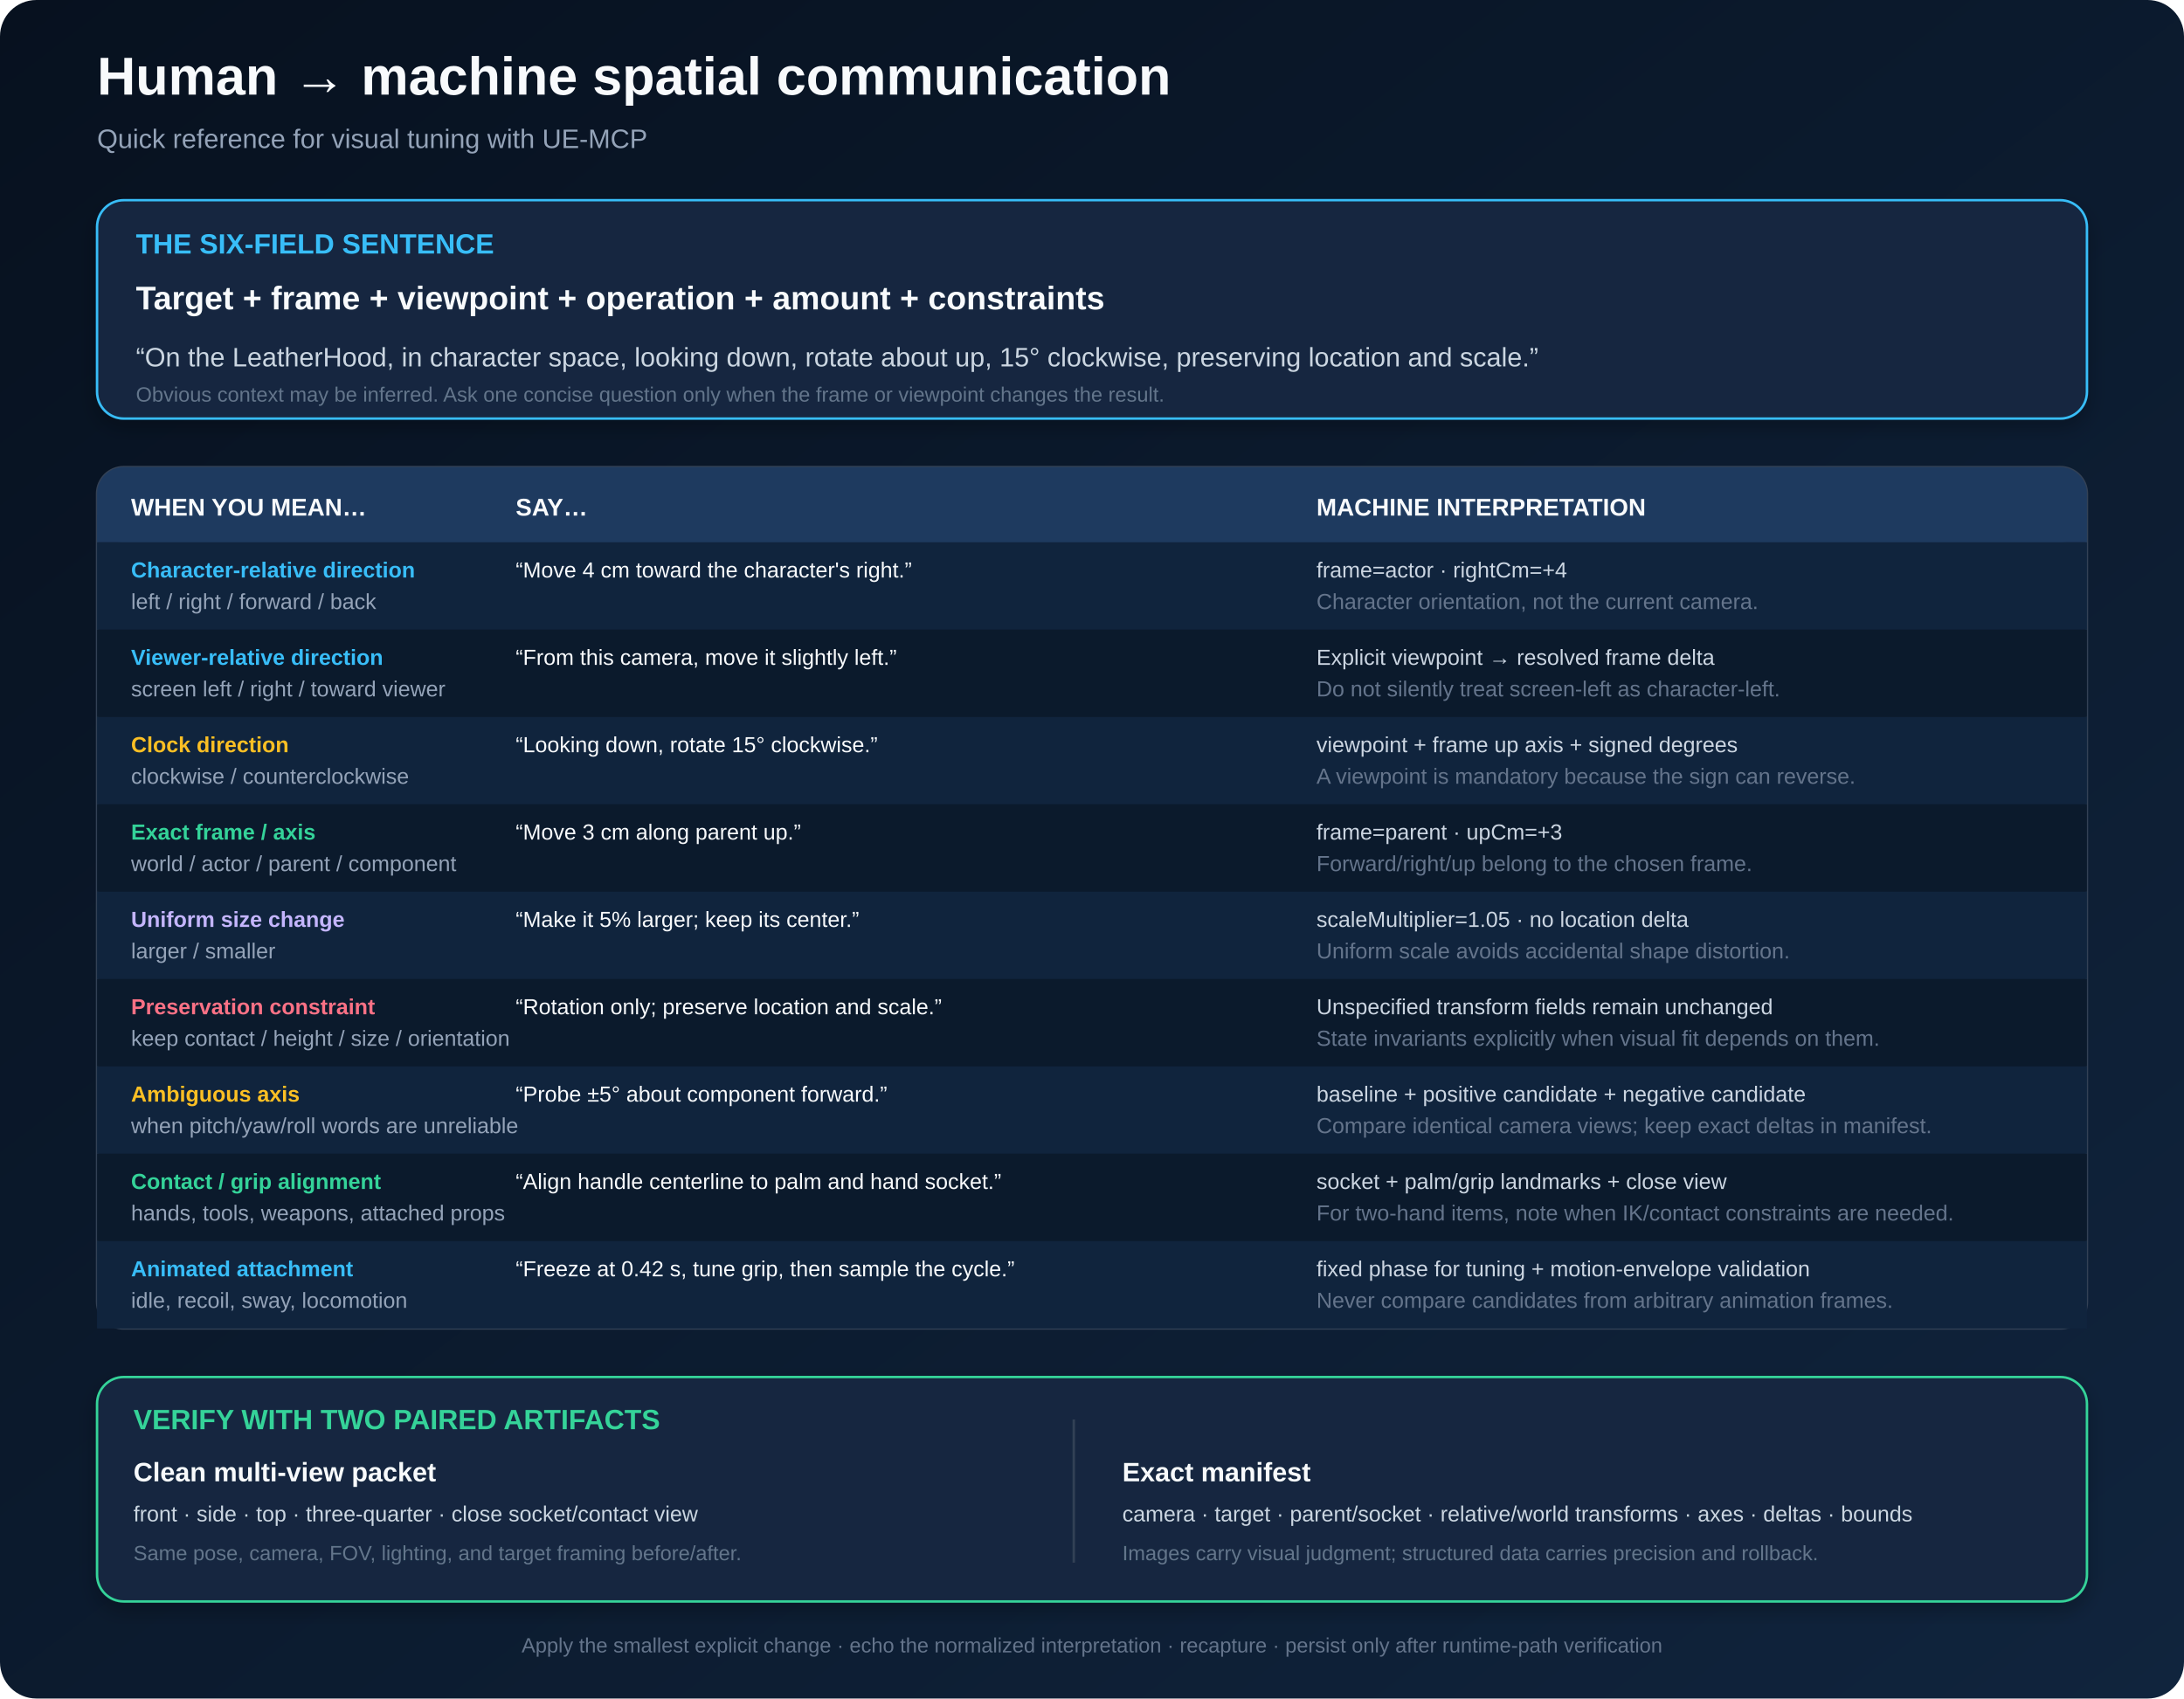
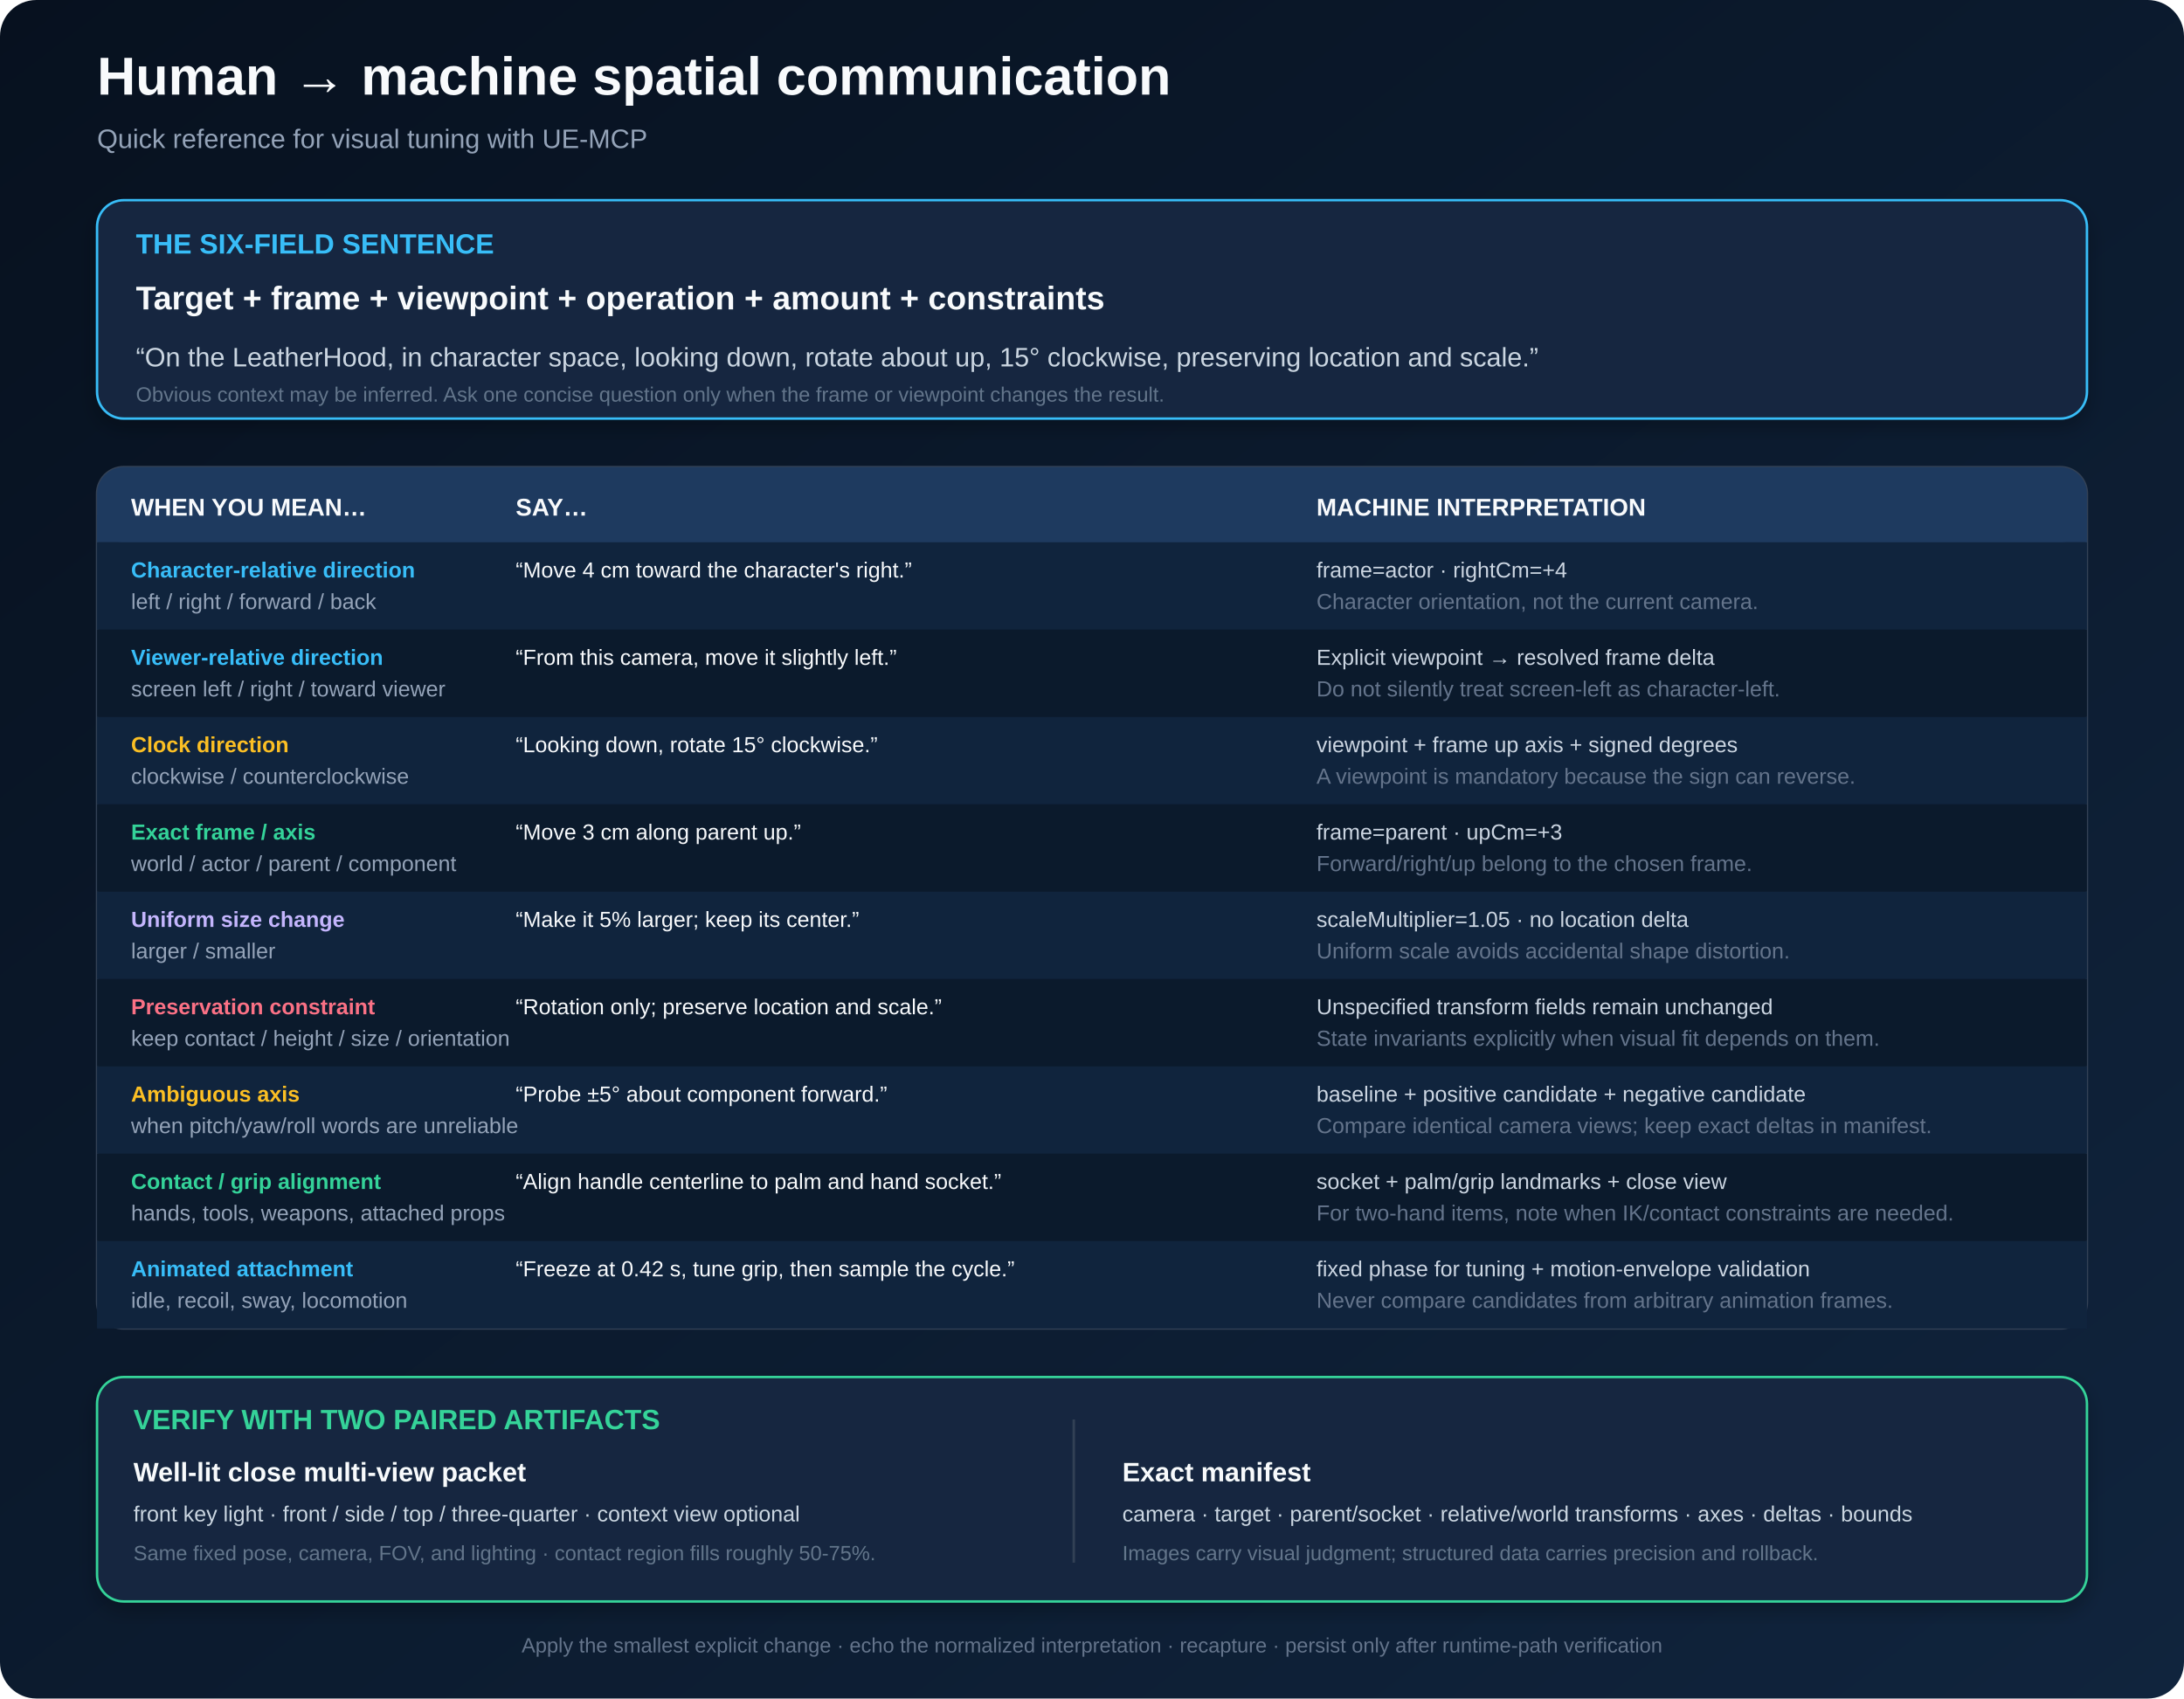
<svg xmlns="http://www.w3.org/2000/svg" width="1800" height="1400" viewBox="0 0 1800 1400" role="img" aria-labelledby="title desc">
  <defs>
    <linearGradient id="bg" x1="0" y1="0" x2="1" y2="1">
      <stop offset="0" stop-color="#07111f" />
      <stop offset="1" stop-color="#10243d" />
    </linearGradient>
    <filter id="shadow">
      <feDropShadow dx="0" dy="7" stdDeviation="8" flood-color="#000" flood-opacity="0.25" />
    </filter>
  </defs>
  <rect width="1800" height="1400" rx="30" fill="url(#bg)" />
  <text x="80" y="78" fill="#f8fafc" font-family="Segoe UI, Arial, sans-serif" font-size="44" font-weight="700">Human → machine spatial communication</text>
  <text x="80" y="122" fill="#94a3b8" font-family="Segoe UI, Arial, sans-serif" font-size="22">Quick reference for visual tuning with UE-MCP</text>
  <g transform="translate(80 165)" filter="url(#shadow)">
    <rect width="1640" height="180" rx="22" fill="#14283f" stroke="#38bdf8" stroke-width="2" />
    <text x="32" y="44" fill="#38bdf8" font-family="Segoe UI, Arial" font-size="23" font-weight="700">THE SIX-FIELD SENTENCE</text>
    <text x="32" y="90" fill="#f8fafc" font-family="Segoe UI, Arial" font-size="27" font-weight="600">Target + frame + viewpoint + operation + amount + constraints</text>
    <text x="32" y="137" fill="#cbd5e1" font-family="Segoe UI, Arial" font-size="22">“On the LeatherHood, in character space, looking down, rotate about up, 15° clockwise, preserving location and scale.”</text>
    <text x="32" y="166" fill="#64748b" font-family="Segoe UI, Arial" font-size="17">Obvious context may be inferred. Ask one concise question only when the frame or viewpoint changes the result.</text>
  </g>
  <g transform="translate(80 385)" font-family="Segoe UI, Arial, sans-serif">
    <rect width="1640" height="710" rx="22" fill="#0b1a2c" stroke="#334155" stroke-width="2" />
    <rect width="1640" height="62" rx="22" fill="#1e3a5f" />
    <rect y="40" width="1640" height="22" fill="#1e3a5f" />
    <text x="28" y="40" fill="#f8fafc" font-size="20" font-weight="700">WHEN YOU MEAN…</text>
    <text x="345" y="40" fill="#f8fafc" font-size="20" font-weight="700">SAY…</text>
    <text x="1005" y="40" fill="#f8fafc" font-size="20" font-weight="700">MACHINE INTERPRETATION</text>
    <g font-size="18">
      <rect y="62" width="1640" height="72" fill="#10243d" />
      <text x="28" y="91" fill="#38bdf8" font-weight="700">Character-relative direction</text>
      <text x="345" y="91" fill="#f8fafc">“Move 4 cm toward the character's right.”</text>
      <text x="1005" y="91" fill="#cbd5e1">frame=actor · rightCm=+4</text>
      <text x="28" y="117" fill="#94a3b8">left / right / forward / back</text>
      <text x="1005" y="117" fill="#64748b">Character orientation, not the current camera.</text>
      <rect y="134" width="1640" height="72" fill="#0b1a2c" />
      <text x="28" y="163" fill="#38bdf8" font-weight="700">Viewer-relative direction</text>
      <text x="345" y="163" fill="#f8fafc">“From this camera, move it slightly left.”</text>
      <text x="1005" y="163" fill="#cbd5e1">Explicit viewpoint → resolved frame delta</text>
      <text x="28" y="189" fill="#94a3b8">screen left / right / toward viewer</text>
      <text x="1005" y="189" fill="#64748b">Do not silently treat screen-left as character-left.</text>
      <rect y="206" width="1640" height="72" fill="#10243d" />
      <text x="28" y="235" fill="#fbbf24" font-weight="700">Clock direction</text>
      <text x="345" y="235" fill="#f8fafc">“Looking down, rotate 15° clockwise.”</text>
      <text x="1005" y="235" fill="#cbd5e1">viewpoint + frame up axis + signed degrees</text>
      <text x="28" y="261" fill="#94a3b8">clockwise / counterclockwise</text>
      <text x="1005" y="261" fill="#64748b">A viewpoint is mandatory because the sign can reverse.</text>
      <rect y="278" width="1640" height="72" fill="#0b1a2c" />
      <text x="28" y="307" fill="#34d399" font-weight="700">Exact frame / axis</text>
      <text x="345" y="307" fill="#f8fafc">“Move 3 cm along parent up.”</text>
      <text x="1005" y="307" fill="#cbd5e1">frame=parent · upCm=+3</text>
      <text x="28" y="333" fill="#94a3b8">world / actor / parent / component</text>
      <text x="1005" y="333" fill="#64748b">Forward/right/up belong to the chosen frame.</text>
      <rect y="350" width="1640" height="72" fill="#10243d" />
      <text x="28" y="379" fill="#c4b5fd" font-weight="700">Uniform size change</text>
      <text x="345" y="379" fill="#f8fafc">“Make it 5% larger; keep its center.”</text>
      <text x="1005" y="379" fill="#cbd5e1">scaleMultiplier=1.05 · no location delta</text>
      <text x="28" y="405" fill="#94a3b8">larger / smaller</text>
      <text x="1005" y="405" fill="#64748b">Uniform scale avoids accidental shape distortion.</text>
      <rect y="422" width="1640" height="72" fill="#0b1a2c" />
      <text x="28" y="451" fill="#fb7185" font-weight="700">Preservation constraint</text>
      <text x="345" y="451" fill="#f8fafc">“Rotation only; preserve location and scale.”</text>
      <text x="1005" y="451" fill="#cbd5e1">Unspecified transform fields remain unchanged</text>
      <text x="28" y="477" fill="#94a3b8">keep contact / height / size / orientation</text>
      <text x="1005" y="477" fill="#64748b">State invariants explicitly when visual fit depends on them.</text>
      <rect y="494" width="1640" height="72" fill="#10243d" />
      <text x="28" y="523" fill="#fbbf24" font-weight="700">Ambiguous axis</text>
      <text x="345" y="523" fill="#f8fafc">“Probe ±5° about component forward.”</text>
      <text x="1005" y="523" fill="#cbd5e1">baseline + positive candidate + negative candidate</text>
      <text x="28" y="549" fill="#94a3b8">when pitch/yaw/roll words are unreliable</text>
      <text x="1005" y="549" fill="#64748b">Compare identical camera views; keep exact deltas in manifest.</text>
      <rect y="566" width="1640" height="72" fill="#0b1a2c" />
      <text x="28" y="595" fill="#34d399" font-weight="700">Contact / grip alignment</text>
      <text x="345" y="595" fill="#f8fafc">“Align handle centerline to palm and hand socket.”</text>
      <text x="1005" y="595" fill="#cbd5e1">socket + palm/grip landmarks + close view</text>
      <text x="28" y="621" fill="#94a3b8">hands, tools, weapons, attached props</text>
      <text x="1005" y="621" fill="#64748b">For two-hand items, note when IK/contact constraints are needed.</text>
      <rect y="638" width="1640" height="72" fill="#10243d" />
      <text x="28" y="667" fill="#38bdf8" font-weight="700">Animated attachment</text>
      <text x="345" y="667" fill="#f8fafc">“Freeze at 0.42 s, tune grip, then sample the cycle.”</text>
      <text x="1005" y="667" fill="#cbd5e1">fixed phase for tuning + motion-envelope validation</text>
      <text x="28" y="693" fill="#94a3b8">idle, recoil, sway, locomotion</text>
      <text x="1005" y="693" fill="#64748b">Never compare candidates from arbitrary animation frames.</text>
    </g>
  </g>
  <g transform="translate(80 1135)" filter="url(#shadow)" font-family="Segoe UI, Arial, sans-serif">
    <rect width="1640" height="185" rx="22" fill="#14283f" stroke="#34d399" stroke-width="2" />
    <text x="30" y="43" fill="#34d399" font-size="23" font-weight="700">VERIFY WITH TWO PAIRED ARTIFACTS</text>
-     <text x="30" y="86" fill="#f8fafc" font-size="22" font-weight="600">Clean multi-view packet</text>
-     <text x="30" y="119" fill="#cbd5e1" font-size="18">front · side · top · three-quarter · close socket/contact view</text>
-     <text x="30" y="151" fill="#64748b" font-size="17">Same pose, camera, FOV, lighting, and target framing before/after.</text>
+     <text x="30" y="86" fill="#f8fafc" font-size="22" font-weight="600">Well-lit close multi-view packet</text>
+     <text x="30" y="119" fill="#cbd5e1" font-size="18">front key light · front / side / top / three-quarter · context view optional</text>
+     <text x="30" y="151" fill="#64748b" font-size="17">Same fixed pose, camera, FOV, and lighting · contact region fills roughly 50-75%.</text>
    <line x1="805" y1="35" x2="805" y2="153" stroke="#334155" stroke-width="2" />
    <text x="845" y="86" fill="#f8fafc" font-size="22" font-weight="600">Exact manifest</text>
    <text x="845" y="119" fill="#cbd5e1" font-size="18">camera · target · parent/socket · relative/world transforms · axes · deltas · bounds</text>
    <text x="845" y="151" fill="#64748b" font-size="17">Images carry visual judgment; structured data carries precision and rollback.</text>
  </g>
  <text x="900" y="1362" text-anchor="middle" fill="#64748b" font-family="Segoe UI, Arial" font-size="17">Apply the smallest explicit change · echo the normalized interpretation · recapture · persist only after runtime-path verification</text>
</svg>
